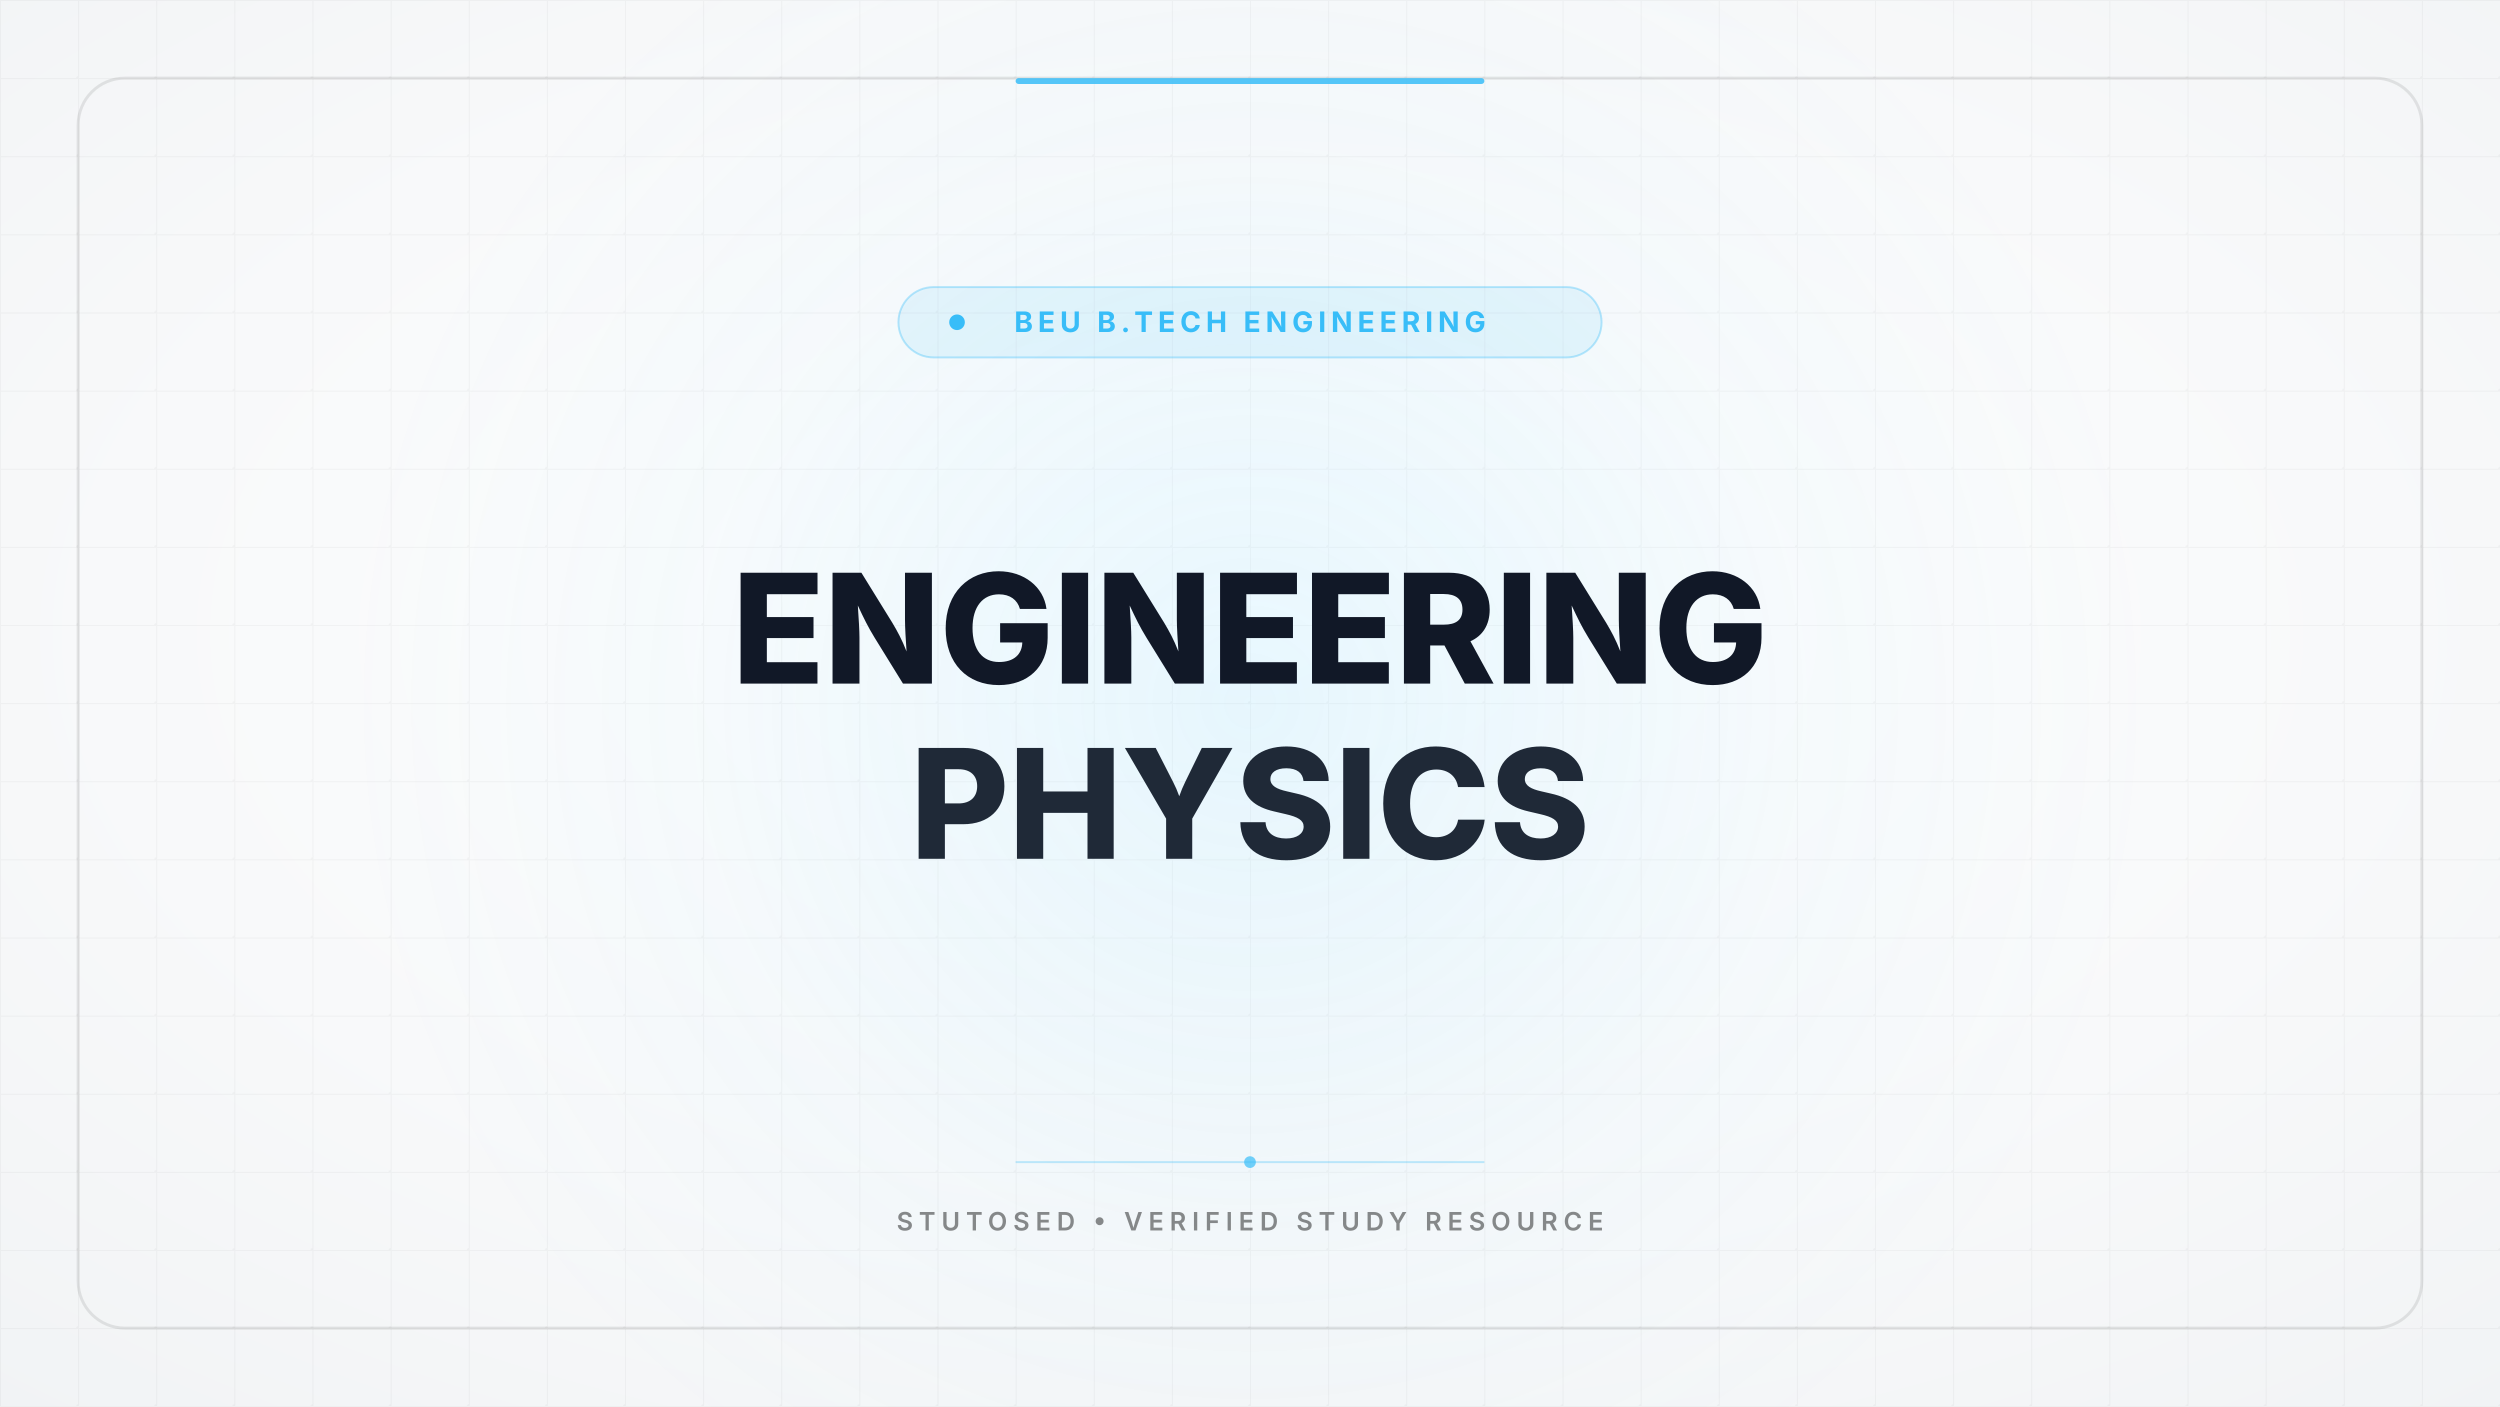
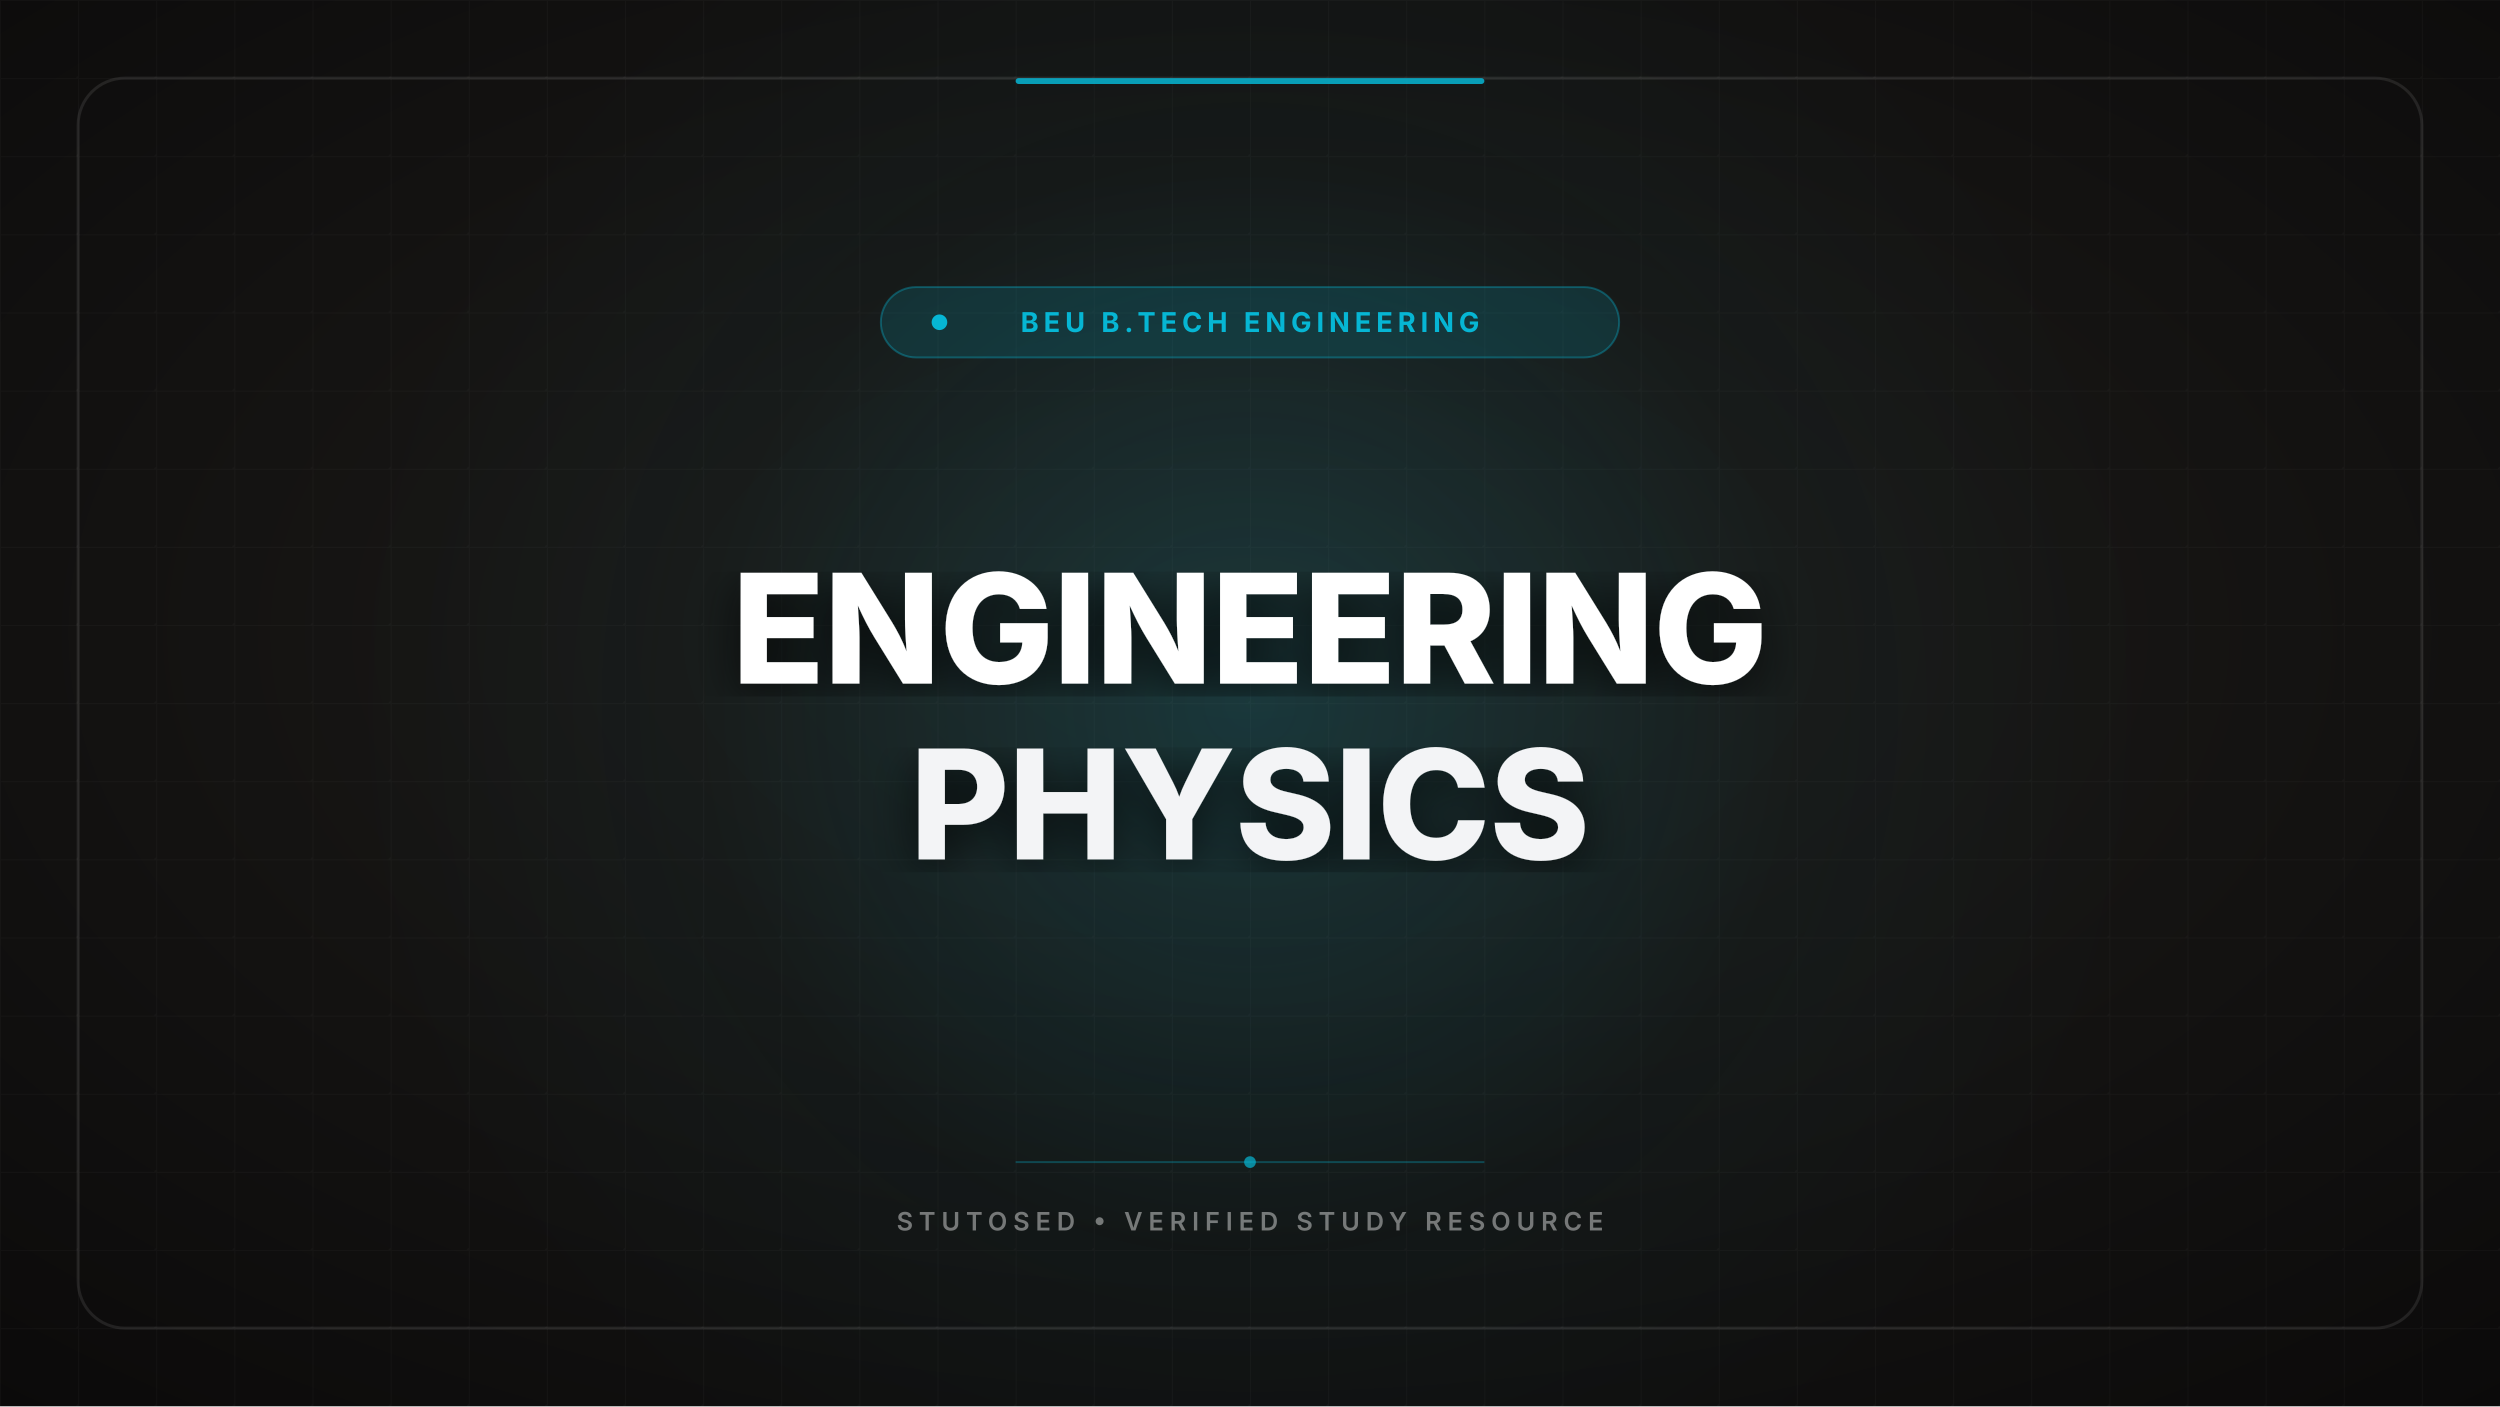
<svg xmlns="http://www.w3.org/2000/svg" viewBox="0 0 1280 720" width="1280" height="720">
  <defs>
    <radialGradient id="bg-grad" cx="50%" cy="45%" r="75%">
-       <stop offset="0%" stop-color="#FFFFFF" />
-       <stop offset="60%" stop-color="#F8F9FA" />
-       <stop offset="100%" stop-color="#F1F3F5" />
+       <stop offset="0%" stop-color="#1f1d1a" />
+       <stop offset="60%" stop-color="#131211" />
+       <stop offset="100%" stop-color="#0b0a0a" />
    </radialGradient>
    <radialGradient id="accent-glow-rad" cx="50%" cy="50%" r="50%">
-       <stop offset="0%" stop-color="#38bdf8" stop-opacity="0.12" />
-       <stop offset="60%" stop-color="#38bdf8" stop-opacity="0.03" />
-       <stop offset="100%" stop-color="#38bdf8" stop-opacity="0" />
+       <stop offset="0%" stop-color="#06b6d4" stop-opacity="0.18" />
+       <stop offset="60%" stop-color="#06b6d4" stop-opacity="0.03" />
+       <stop offset="100%" stop-color="#06b6d4" stop-opacity="0" />
    </radialGradient>
    <filter id="shadow" x="-10%" y="-10%" width="120%" height="120%">
      <feDropShadow dx="0" dy="6" stdDeviation="12" flood-color="#000000" flood-opacity="0.75" />
    </filter>
    <pattern id="grid-pattern" width="40" height="40" patternUnits="userSpaceOnUse">
-       <path d="M 40 0 L 0 0 0 40" fill="none" stroke="rgba(0,0,0,0.035)" stroke-width="1" />
-       <circle cx="40" cy="40" r="1" fill="rgba(0,0,0,0.035)" />
+       <path d="M 40 0 L 0 0 0 40" fill="none" stroke="rgba(255,255,255,0.025)" stroke-width="1" />
+       <circle cx="40" cy="40" r="1" fill="rgba(255,255,255,0.025)" />
    </pattern>
  </defs>
  <rect width="1280" height="720" fill="url(#bg-grad)" />
  <rect width="1280" height="720" fill="url(#grid-pattern)" />
  <circle cx="640" cy="360" r="460" fill="url(#accent-glow-rad)" />
-   <rect x="40" y="40" width="1200" height="640" rx="24" fill="none" stroke="rgba(0,0,0,0.09)" stroke-width="1.5" />
-   <rect x="520" y="40" width="240" height="3" rx="1.5" fill="#38bdf8" opacity="0.85" />
+   <rect x="40" y="40" width="1200" height="640" rx="24" fill="none" stroke="rgba(255,255,255,0.09)" stroke-width="1.5" />
+   <rect x="520" y="40" width="240" height="3" rx="1.5" fill="#06b6d4" opacity="0.85" />
  <g transform="translate(640, 165)">
-     <rect x="-180" y="-18" width="360" height="36" rx="18" fill="#38bdf8" fill-opacity="0.1" stroke="#38bdf8" stroke-opacity="0.35" stroke-width="1" />
-     <circle cx="-150" cy="0" r="4" fill="#38bdf8" />
-     <text x="0" y="5" text-anchor="middle" font-family="'Space Grotesk', -apple-system, system-ui, sans-serif" font-size="14.5" font-weight="700" letter-spacing="2.5" fill="#38bdf8" text-transform="uppercase">
+     <rect x="-189" y="-18" width="378" height="36" rx="18" fill="#06b6d4" fill-opacity="0.15" stroke="#06b6d4" stroke-opacity="0.35" stroke-width="1" />
+     <circle cx="-159" cy="0" r="4" fill="#06b6d4" />
+     <text x="0" y="5" text-anchor="middle" font-family="'Space Grotesk', -apple-system, system-ui, sans-serif" font-size="14" font-weight="700" letter-spacing="2.5" fill="#06b6d4" text-transform="uppercase">
      BEU B.TECH ENGINEERING
    </text>
  </g>
  <g>
-     <text x="640" y="350" text-anchor="middle" font-family="'Space Grotesk', -apple-system, system-ui, sans-serif" font-size="78" font-weight="800" letter-spacing="-0.5" fill="#111827">ENGINEERING</text>
-     <text x="640" y="439.7" text-anchor="middle" font-family="'Space Grotesk', -apple-system, system-ui, sans-serif" font-size="78" font-weight="800" letter-spacing="-0.5" fill="#1F2937">PHYSICS</text>
+     <text x="640" y="350" text-anchor="middle" font-family="'Space Grotesk', -apple-system, system-ui, sans-serif" font-size="78" font-weight="800" letter-spacing="-0.5" fill="#FFFFFF" filter="url(#shadow)">ENGINEERING</text>
+     <text x="640" y="440" text-anchor="middle" font-family="'Space Grotesk', -apple-system, system-ui, sans-serif" font-size="78" font-weight="800" letter-spacing="-0.5" fill="#F3F4F6" filter="url(#shadow)">PHYSICS</text>
  </g>
  <g transform="translate(640, 595)">
-     <line x1="-120" y1="0" x2="120" y2="0" stroke="#38bdf8" stroke-opacity="0.3" stroke-width="1" />
-     <circle cx="0" cy="0" r="3" fill="#38bdf8" opacity="0.7" />
+     <line x1="-120" y1="0" x2="120" y2="0" stroke="#06b6d4" stroke-opacity="0.3" stroke-width="1" />
+     <circle cx="0" cy="0" r="3" fill="#06b6d4" opacity="0.7" />
  </g>
  <g transform="translate(640, 630)">
-     <text x="0" y="0" text-anchor="middle" font-family="'Space Grotesk', -apple-system, system-ui, sans-serif" font-size="13" font-weight="600" letter-spacing="3" fill="rgba(0,0,0,0.45)">
+     <text x="0" y="0" text-anchor="middle" font-family="'Space Grotesk', -apple-system, system-ui, sans-serif" font-size="13" font-weight="600" letter-spacing="3" fill="rgba(255,255,255,0.42)">
      STUTOSED • VERIFIED STUDY RESOURCE
    </text>
  </g>
</svg>
